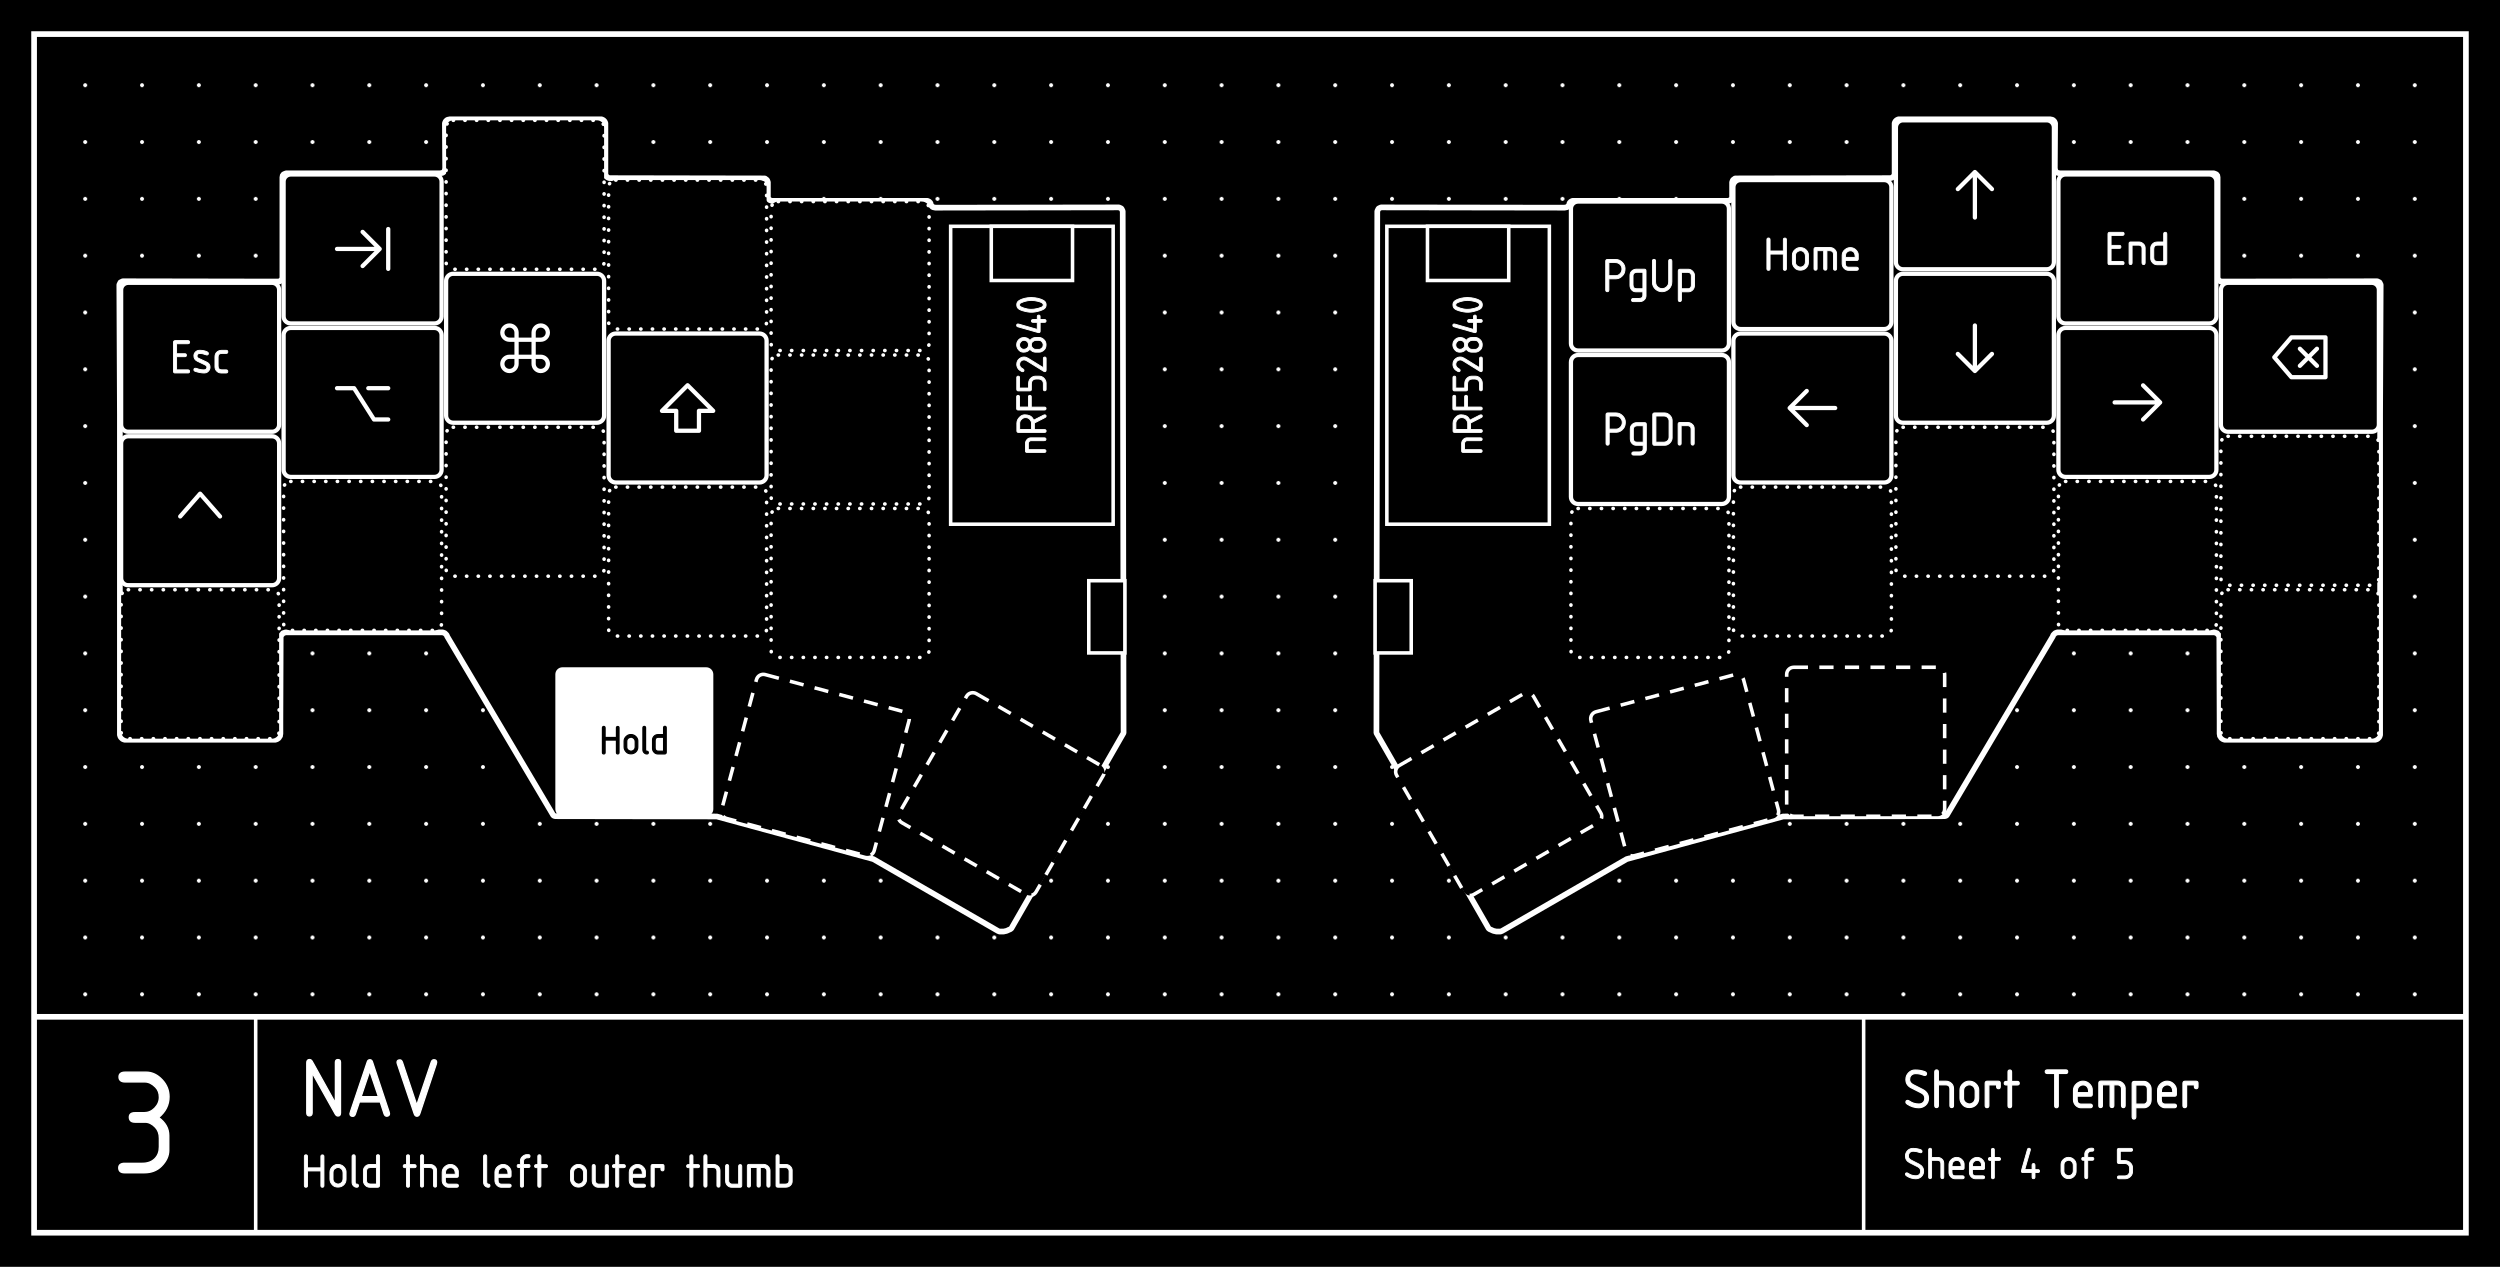
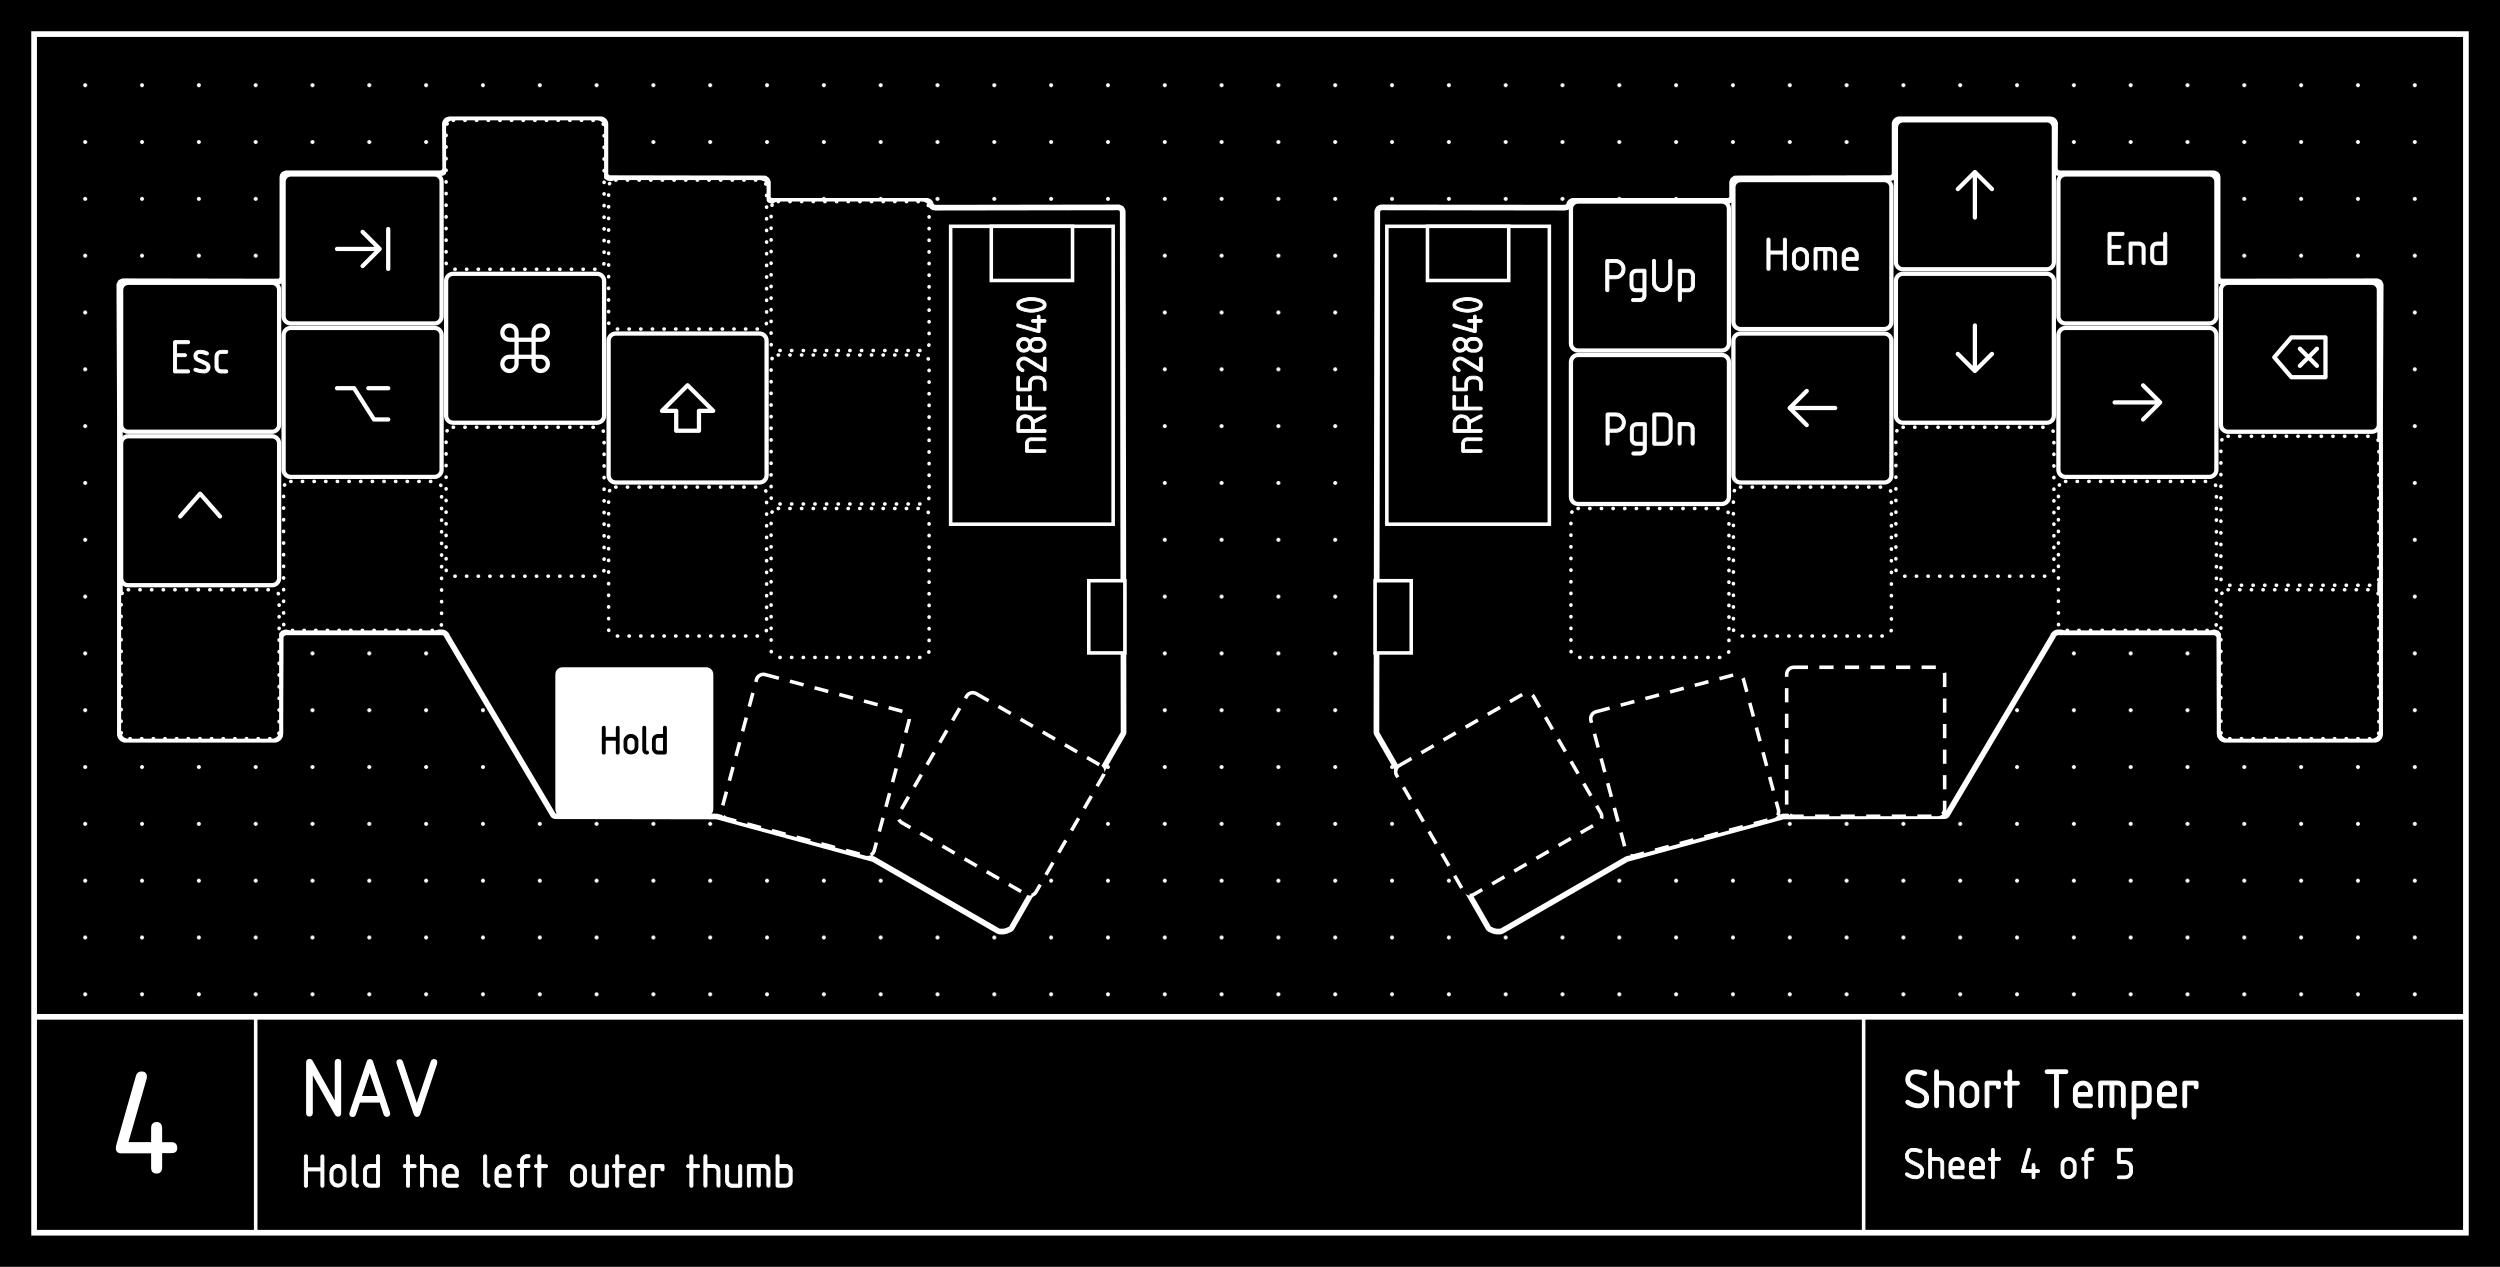
<svg xmlns="http://www.w3.org/2000/svg" viewBox="0 0 880 445.92" width="880" role="img">
  <defs>
    <pattern id="grid" width="20" height="20" patternUnits="userSpaceOnUse">
      <circle cx="10" cy="10" r="0.7" fill="#ffffff" />
    </pattern>
    <pattern id="hatch" width="7" height="7" patternUnits="userSpaceOnUse" patternTransform="rotate(45)">
      <rect width="2" height="7" fill="#ffffff" />
    </pattern>
    <path id="g0" d="M130 988Q130 1063 203 1063Q203 1063 588 1063Q709 1063 807 966Q881 893 881 774Q881 774 881 103Q881 7 811 7Q735 7 735 105Q735 105 735 762Q735 835 696 870Q649 914 593 914Q593 914 271 914V92Q271 8 201 8Q130 8 130 91Q130 91 130 988Z" />
    <path id="g1" d="M297 751Q297 751 624 751Q728 751 832 850Q913 927 913 1067Q913 1173 825 1264Q732 1361 623 1361H297ZM228 1504H623Q806 1504 956 1340Q1055 1232 1055 1093Q1055 959 1005 841Q950 712 778 640L1039 127Q1054 96 1054 76Q1054 0 980 0Q941 0 913 57L633 604H294V79Q294 0 221 0Q150 0 150 80V1427Q150 1504 228 1504Z" />
    <path id="g2" d="M298 763V86Q298 4 223 4Q150 4 150 87Q150 87 150 1445Q150 1515 228 1515Q228 1515 824 1515Q903 1515 903.0 1443.0Q903 1371 825 1371H299V909H825Q903 909 903.0 836.0Q903 763 824 763Z" />
    <path id="g3" d="M130 1434Q130 1510 217 1510Q217 1510 805 1510Q888 1510 888.0 1438.0Q888 1366 809 1366H277V903H499Q692 903 809 759Q887 663 887 529V368Q887 208 778 107Q663 0 524 0H212Q135 0 135 70Q135 141 219 141H497Q623 141 690 227Q740 291 740 378V529Q740 619 681 685Q615 759 479 759H203Q130 759 130 844Z" />
    <path id="g4" d="M178 1139Q100 1139 100 1209Q100 1231 118 1267Q181 1391 263 1444Q365 1510 478 1510Q668 1510 776 1365Q855 1259 855 1137Q855 1030 789 923L304 140H778Q853 140 853 65Q853 0 771 0H190Q101 0 101 64Q101 92 114 113L652 980Q707 1069 707 1137Q707 1223 652 1287Q585 1365 473 1365Q334 1365 248 1201Q215 1139 178 1139Z" />
    <path id="g5" d="M525 760Q436 760 368 696Q294 626 294 536V354Q294 280 381 198Q433 149 526 149Q607 149 687 214Q758 272 758 378V527Q758 612 686 694Q628 760 525 760ZM368 1307Q295 1231 295 1146Q295 1066 346 992Q404 908 523 908Q638 908 700 978Q761 1050 761 1139Q761 1231 682 1303Q612 1366 521 1366Q425 1366 368 1307ZM301 835Q150 952 150 1160Q150 1326 285 1428Q400 1515 530 1515Q638 1515 716 1467Q904 1351 904 1139Q904 941 753 832Q906 710 906 533V362Q906 217 777 96Q679 4 533 4Q367 4 281 89Q150 218 150 356V541Q150 704 301 835Z" />
    <path id="g6" d="M402 1459Q418 1515 476 1515Q545 1515 545 1446Q545 1429 538 1406L265 454H630V672Q630 756 703 756Q774 756 774 666V453Q774 453 928 453Q1001 453 1001 374Q1001 310 925 310H774V84Q774 3 700 3Q630 3 630 81V307H171Q100 307 100 374Q100 396 114 446Q114 446 402 1459Z" />
    <path id="g7" d="M477 1366Q409 1366 379 1306Q301 1152 265 953Q248 860 248 764Q248 694 257 625Q286 399 356 241Q398 146 476 146Q551 146 596 232Q662 359 695 581Q709 676 709.0 765.0Q709 854 695 937Q659 1148 577 1308Q547 1366 477 1366ZM482 1510Q619 1510 691 1404Q802 1241 845 945Q858 856 858 765Q858 669 844 574Q801 280 695 114Q622 0 479 0Q338 0 263 118Q171 262 116 569Q100 658 100 751Q100 848 117 946Q170 1251 255 1387Q331 1510 482 1510Z" />
    <path id="g8" d="M294 149H827Q901 149 901 77Q901 5 830 5H216Q150 5 150 80V1437Q150 1515 239 1515H822Q903 1515 903 1442Q903 1370 822 1370H294V904H680Q753 904 753 832Q753 764 682 764H294Z" />
    <path id="g9" d="M728 986Q776 960 776 921Q776 843 707 843Q689 843 650 858Q498 917 387 917Q246 917 246 794Q246 723 321 688L690 515Q854 440 854 273Q854 140 735 49Q676 4 585 4Q400 4 165 80Q100 101 100 150Q100 224 166 224Q205 224 246 208Q396 150 564 150Q623 150 654 170Q707 204 707 274Q707 342 614 386L260 555Q100 631 100 806Q100 907 171 982Q248 1063 367 1063Q584 1063 728 986Z" />
    <path id="g10" d="M653 1062Q729 1062 729 992Q729 917 653 917Q653 917 454 917Q276 917 276 749Q276 749 276 332Q276 151 444 151H648Q729 151 729 74Q729 4 652 4Q652 4 419 4Q299 4 212 92Q130 175 130 296Q130 296 130 753Q130 890 210 970Q302 1062 440 1062Q440 1062 653 1062Z" />
    <path id="g11" d="M298 1366Q298 1366 298 755H630Q731 755 820 844Q908 932 908.0 1062.0Q908 1192 819.5 1279.0Q731 1366 588 1366ZM298 88Q298 5 224.0 5.0Q150 5 150 90V1431Q150 1510 232 1510H619Q806 1510 940 1360Q1052 1235 1052 1086Q1052 904 974 800Q829 607 630 607H298Z" />
    <path id="g12" d="M445 911Q375 911 324 867Q272 822 272 743V326Q272 236 316 189Q357 145 438 145H734V911ZM433 1057Q433 1057 804 1057Q879 1057 879 975Q879 975 879 -181Q879 -295 794 -376Q710 -456 594 -456Q594 -456 281 -456Q203 -456 203 -385Q203 -311 285 -311Q285 -311 537 -311Q731 -311 731 -169V0Q731 0 407 0Q285 0 207 91Q130 181 130 306Q130 306 130 764Q130 887 214 969Q304 1057 433 1057Z" />
    <path id="g13" d="M150 1437Q150 1515 220 1515Q296 1515 296 1437V468Q296 307 404 222Q499 148 600 148Q725 148 826 248Q908 329 908 473V1437Q908 1515 983 1515Q1056 1515 1056 1427V479Q1056 266 925 141Q783 5 598 5Q433 5 304 113Q150 242 150 445Z" />
    <path id="g14" d="M618 144Q684 144 730 205Q760 245 760 306V744Q760 816 718 861Q674 908 607 908H297V144ZM150 969Q150 1054 235 1054Q235 1054 622 1054Q737 1054 829 955Q909 869 909 749Q909 749 909 327Q909 185 838 103Q749 0 625 0H297V-365Q297 -456 219 -456Q150 -456 150 -361Q150 -361 150 969Z" />
    <path id="g15" d="M918 760H297V77Q297 0 223.5 0.0Q150 0 150 76V1425Q150 1510 223.5 1510.0Q297 1510 297 1425V904H918V1431Q918 1506 989.0 1506.0Q1060 1506 1060 1432V80Q1060 0 989.0 0.0Q918 0 918 78Z" />
    <path id="g16" d="M353 862Q273 803 273 679V372Q273 259 383 190Q447 150 511.0 150.0Q575 150 640 194Q738 260 738 403V658Q738 785 663 853Q591 919 511.0 919.0Q431 919 353 862ZM493 1063Q661 1063 767 958Q879 847 879 722V374Q879 206 758 100Q653 8 504 8Q345 8 251 104Q130 227 130 379V706Q130 867 269 980Q371 1063 493 1063Z" />
    <path id="g17" d="M130 991Q130 1026 156 1050Q172 1065 213 1065Q213 1065 869 1065Q999 1065 1084 987Q1185 895 1185 776Q1185 776 1185 92Q1185 4 1115 4Q1038 4 1038 95Q1038 95 1038 761Q1038 830 996 870Q947 917 874 917H732V94Q732 7 661 7Q581 7 581 87V917H274V82Q274 6 202.0 6.0Q130 6 130 77Z" />
    <path id="g18" d="M280 604H739Q739 760 689 828Q626 914 515 914Q409 914 330 826Q280 770 280 604ZM130 698Q130 856 261 966Q375 1062 512 1062Q675 1062 789 937Q882 835 882 724V534Q882 462 815 462H278V330Q278 146 434 146H797Q885 146 885 72Q885 0 798 0H430Q309 0 217 97Q130 189 130 316Q130 316 130 698Z" />
    <path id="g19" d="M445 916Q272 916 272 724Q272 724 272 330Q272 151 456 151Q456 151 735 151Q735 151 735 916Q735 916 445 916ZM735 1438Q735 1515 808.0 1515.0Q881 1515 881 1433V94Q881 0 786 0H439Q309 0 228 81Q130 179 130 297V774Q130 871 199 955Q286 1061 444 1061H735Z" />
    <path id="g20" d="M297 144Q297 144 644 144Q778 144 844.5 213.5Q911 283 911 384V1135Q911 1224 846.0 1295.0Q781 1366 674 1366H297Q297 1366 297 144ZM150 1428Q150 1510 233 1510H702Q840 1510 947.5 1402.0Q1055 1294 1055 1157V350Q1055 213 947.0 106.5Q839 0 716 0H217Q150 0 150 89Z" />
    <path id="g21" d="M150 1432Q150 1511 230 1511Q297 1511 297 1429Q297 1429 297 259Q297 148 365 148Q448 148 448 73Q448 0 370 0Q279 0 211 71Q150 135 150 235Q150 235 150 1432Z" />
-     <path id="g22" d="M197 1515Q197 1515 510 1515Q646 1515 754 1398Q854 1290 854 1145Q854 963 698 834Q850 724 850 563Q850 563 850 343Q850 214 739 103Q641 5 483 5Q483 5 185 5Q100 5 100 79Q100 146 190 146Q190 146 454 146Q575 146 645 218Q710 285 710 393V523Q710 625 650 688Q577 765 494 765H342Q259 765 259 840Q259 906 343 906H478Q572 906 639 974Q710 1046 710 1138Q710 1232 653 1290Q575 1369 493 1369H197Q104 1369 104 1444Q104 1515 197 1515Z" />
-     <path id="g23" d="M914 357V1439Q914 1515 983.0 1515.0Q1052 1515 1052 1442V89Q1052 6 986 6Q940 6 910 60L294 1159V89Q294 9 218 9Q150 9 150 91V1426Q150 1515 222 1515Q269 1515 295 1469Z" />
-     <path id="g24" d="M564 1455Q582 1510 634 1510Q684 1510 702 1455L1149 111Q1158 84 1158 67Q1158 8 1086 0Q1033 0 1011 66Q1011 66 909 382H355L246 58Q225 -3 178 -3Q100 -3 100 70Q100 80 122 145ZM630 1206 400 523H861Z" />
-     <path id="g25" d="M628 300 1013 1444Q1035 1510 1085 1510Q1159 1510 1159 1440Q1159 1421 1150 1394L709 68Q687 0 630 0Q582 0 559 66L106 1408Q100 1426 100 1441Q100 1506 179 1506Q225 1506 248 1436Z" />
-     <path id="g26" d="M210 1435Q210 1511 285 1511Q354 1511 354 1431Q354 1431 354 1054Q354 1054 583 1054Q661 1054 661 976Q661 912 581 912H354V77Q354 0 282.0 0.0Q210 0 210 84V912H134Q60 912 60 982Q60 1054 133 1054H210Z" />
-     <path id="g27" d="M150 1426Q150 1515 225 1515Q296 1515 296 1430V1060H606Q725 1060 823 967Q901 893 901 761V84Q901 6 835 6Q758 6 758 86V744Q758 916 582 916H296V87Q296 6 220 6Q150 6 150 92Z" />
-     <path id="g28" d="M672 1518Q748 1518 748 1445Q748 1370 666 1370H622Q554 1370 503 1329Q446 1283 446 1207V1062H665Q749 1062 749 988Q749 918 664 918H445V80Q445 4 368 4Q300 4 300 87V918H219Q150 918 150 991Q150 1062 223 1062H300V1214Q300 1339 383 1419Q486 1518 599 1518Z" />
-     <path id="g29" d="M130 971Q130 1058 202 1058Q273 1058 273 969Q273 969 273 305Q273 236 317 193Q364 147 424 147H737V975Q737 1054 812 1054Q882 1054 882 973V82Q882 0 807 0H414Q294 0 206 94Q130 175 130 302Q130 302 130 971Z" />
-     <path id="g30" d="M130 979Q130 1061 215 1061Q215 1061 650 1061Q734 1061 734 992Q734 992 734 845Q734 762 668 762Q588 762 588 840Q588 840 588 914H278V82Q278 3 201 3Q130 3 130 85Q130 85 130 979Z" />
-     <path id="g31" d="M585 148Q757 148 757 318Q757 318 757 747Q757 824 711.5 869.5Q666 915 593 915H291V148ZM240 4Q150 4 150 72V1441Q150 1515 219 1515Q293 1515 293 1441V1058H623Q750 1058 843 944Q900 874 900 780V278Q900 161 813.5 82.5Q727 4 599 4Z" />
-     <path id="g32" d="M100 1131Q100 1287 208.0 1398.5Q316 1510 469 1510Q681 1510 854 1445Q926 1418 926 1362Q926 1293 857 1293Q828 1293 766 1317Q637 1367 491 1367Q359 1367 290 1273Q248 1216 248 1123Q248 996 403 917L768 732Q1005 610 1005 378Q1005 204 881 97Q769 0 612 0Q374 0 156 143Q100 180 100 225Q100 294 174 294Q201 294 246 262Q404 149 625 149Q690 149 742 176Q857 236 857 383Q857 522 706 598L313 797Q100 905 100 1131Z" />
-     <path id="g33" d="M100 1446Q100 1515 188 1515H929Q1001 1515 1001 1443Q1001 1370 931 1370H624V79Q624 0 551 0Q478 0 478 77V1370H186Q100 1370 100 1446Z" />
+     <path id="g22" d="M914 357V1439Q914 1515 983.0 1515.0Q1052 1515 1052 1442V89Q1052 6 986 6Q940 6 910 60L294 1159V89Q294 9 218 9Q150 9 150 91V1426Q150 1515 222 1515Q269 1515 295 1469Z" />
+     <path id="g23" d="M564 1455Q582 1510 634 1510Q684 1510 702 1455L1149 111Q1158 84 1158 67Q1158 8 1086 0Q1033 0 1011 66Q1011 66 909 382H355L246 58Q225 -3 178 -3Q100 -3 100 70Q100 80 122 145ZM630 1206 400 523H861Z" />
+     <path id="g24" d="M628 300 1013 1444Q1035 1510 1085 1510Q1159 1510 1159 1440Q1159 1421 1150 1394L709 68Q687 0 630 0Q582 0 559 66L106 1408Q100 1426 100 1441Q100 1506 179 1506Q225 1506 248 1436Z" />
+     <path id="g25" d="M210 1435Q210 1511 285 1511Q354 1511 354 1431Q354 1431 354 1054Q354 1054 583 1054Q661 1054 661 976Q661 912 581 912H354V77Q354 0 282.0 0.0Q210 0 210 84V912H134Q60 912 60 982Q60 1054 133 1054H210Z" />
+     <path id="g26" d="M150 1426Q150 1515 225 1515Q296 1515 296 1430V1060H606Q725 1060 823 967Q901 893 901 761V84Q901 6 835 6Q758 6 758 86V744Q758 916 582 916H296V87Q296 6 220 6Q150 6 150 92Z" />
+     <path id="g27" d="M672 1518Q748 1518 748 1445Q748 1370 666 1370H622Q554 1370 503 1329Q446 1283 446 1207V1062H665Q749 1062 749 988Q749 918 664 918H445V80Q445 4 368 4Q300 4 300 87V918H219Q150 918 150 991Q150 1062 223 1062H300V1214Q300 1339 383 1419Q486 1518 599 1518Z" />
+     <path id="g28" d="M130 971Q130 1058 202 1058Q273 1058 273 969Q273 969 273 305Q273 236 317 193Q364 147 424 147H737V975Q737 1054 812 1054Q882 1054 882 973V82Q882 0 807 0H414Q294 0 206 94Q130 175 130 302Q130 302 130 971Z" />
+     <path id="g29" d="M130 979Q130 1061 215 1061Q215 1061 650 1061Q734 1061 734 992Q734 992 734 845Q734 762 668 762Q588 762 588 840Q588 840 588 914H278V82Q278 3 201 3Q130 3 130 85Q130 85 130 979Z" />
+     <path id="g30" d="M585 148Q757 148 757 318Q757 318 757 747Q757 824 711.5 869.5Q666 915 593 915H291V148ZM240 4Q150 4 150 72V1441Q150 1515 219 1515Q293 1515 293 1441V1058H623Q750 1058 843 944Q900 874 900 780V278Q900 161 813.5 82.5Q727 4 599 4Z" />
+     <path id="g31" d="M100 1131Q100 1287 208.0 1398.5Q316 1510 469 1510Q681 1510 854 1445Q926 1418 926 1362Q926 1293 857 1293Q828 1293 766 1317Q637 1367 491 1367Q359 1367 290 1273Q248 1216 248 1123Q248 996 403 917L768 732Q1005 610 1005 378Q1005 204 881 97Q769 0 612 0Q374 0 156 143Q100 180 100 225Q100 294 174 294Q201 294 246 262Q404 149 625 149Q690 149 742 176Q857 236 857 383Q857 522 706 598L313 797Q100 905 100 1131Z" />
+     <path id="g32" d="M100 1446Q100 1515 188 1515H929Q1001 1515 1001 1443Q1001 1370 931 1370H624V79Q624 0 551 0Q478 0 478 77V1370H186Q100 1370 100 1446Z" />
  </defs>
  <rect width="880" height="445.92" fill="#000000" />
  <rect x="12" y="12" width="856" height="345.92" fill="url(#grid)" />
  <path d="M393.6 73.0L329.2 73.1L328.9 73.0L328.8 73.0L328.6 73.0L328.4 72.9L328.2 72.8L328.1 72.6L327.9 72.5L327.8 72.3L327.7 72.1L327.6 71.9L327.6 71.7L327.5 71.5L327.4 71.3L327.2 71.2L327.1 71.0L326.9 70.9L326.7 70.8L326.5 70.7L326.3 70.7L326.1 70.7L271.8 70.7L271.6 70.7L271.4 70.6L271.1 70.5L270.9 70.4L270.7 70.2L270.6 70.1L270.4 69.8L270.3 69.6L270.3 69.4L270.3 69.1L270.3 64.3L270.3 64.1L270.2 63.9L270.1 63.6L270.0 63.4L269.8 63.2L269.6 63.1L269.4 62.9L269.2 62.8L268.9 62.8L268.7 62.8L214.7 62.7L214.5 62.7L214.2 62.6L214.0 62.5L213.8 62.4L213.6 62.2L213.4 62.1L213.3 61.8L213.2 61.6L213.1 61.4L213.1 61.1L213.1 43.6L213.1 43.3L213.0 43.1L212.9 42.9L212.8 42.7L212.6 42.5L212.4 42.3L212.2 42.2L212.0 42.1L211.8 42.0L211.5 42.0L158.2 42.0L158.0 42.1L157.7 42.1L157.5 42.2L157.3 42.3L157.1 42.5L156.9 42.7L156.8 42.9L156.7 43.1L156.6 43.4L156.6 43.6L156.7 59.4L156.6 59.6L156.6 59.9L156.5 60.1L156.4 60.3L156.2 60.5L156.0 60.7L155.8 60.8L155.6 60.9L155.3 60.9L155.1 61.0L101.0 61.0L100.7 61.0L100.5 61.1L100.2 61.2L100.0 61.3L99.8 61.4L99.7 61.6L99.5 61.8L99.5 62.1L99.4 62.3L99.4 62.6L99.4 97.5L99.4 97.8L99.3 98.1L99.2 98.3L99.1 98.5L98.9 98.7L98.7 98.8L98.5 99.0L98.3 99.1L98.0 99.1L97.8 99.1L43.5 99.0L43.2 99.0L43.0 99.1L42.8 99.2L42.6 99.3L42.4 99.4L42.3 99.6L42.2 99.8L42.1 100.0L42.0 100.2L42.0 100.5L42.2 145.8L42.2 200.1L42.2 254.0L42.2 258.3L42.2 258.7L42.3 259.0L42.4 259.3L42.6 259.6L42.8 259.8L43.0 260.0L43.3 260.2L43.6 260.3L43.9 260.4L44.3 260.4L96.6 260.4L96.9 260.4L97.2 260.3L97.5 260.2L97.8 260.0L98.1 259.8L98.2 259.6L98.4 259.3L98.6 259.0L98.6 258.7L98.7 258.3L98.7 254.0L98.8 224.5L98.8 224.2L98.9 223.9L99.0 223.6L99.2 223.4L99.4 223.2L99.6 222.9L99.9 222.8L100.2 222.7L100.5 222.6L100.8 222.6L155.3 222.6L155.6 222.6L155.9 222.6L156.1 222.7L156.4 222.8L156.6 222.9L156.8 223.1L157.0 223.3L157.2 223.5L157.3 223.7L157.4 224.0L194.7 286.9L194.8 287.0L194.9 287.1L195.0 287.1L195.1 287.2L195.2 287.2L195.4 287.3L195.5 287.3L195.6 287.3L195.7 287.3L195.8 287.3L252.3 287.4L307.4 302.4L351.3 327.7L351.8 327.9L352.3 327.9L352.7 327.9L353.3 327.9L353.7 327.8L354.2 327.7L354.7 327.5L355.1 327.3L355.6 327.1L356.0 326.8L395.5 258.0L395.2 74.6L395.2 74.4L395.1 74.1L395.0 73.9L394.9 73.7L394.8 73.5L394.6 73.3L394.3 73.2L394.1 73.1L393.9 73.0L393.6 73.0ZM486.4 73.0L550.8 73.1L551.1 73.0L551.2 73.0L551.4 73.0L551.6 72.9L551.8 72.8L551.9 72.6L552.1 72.5L552.2 72.3L552.3 72.1L552.4 71.9L552.4 71.7L552.5 71.5L552.6 71.3L552.8 71.2L552.9 71.0L553.1 70.9L553.3 70.8L553.5 70.7L553.7 70.7L553.9 70.7L608.2 70.7L608.4 70.7L608.6 70.6L608.9 70.5L609.1 70.4L609.3 70.2L609.4 70.1L609.6 69.8L609.7 69.6L609.7 69.4L609.7 69.1L609.7 64.3L609.7 64.1L609.8 63.9L609.9 63.6L610.0 63.4L610.2 63.2L610.4 63.1L610.6 62.9L610.8 62.8L611.1 62.8L611.3 62.8L665.3 62.7L665.5 62.7L665.8 62.6L666.0 62.5L666.2 62.4L666.4 62.2L666.6 62.1L666.7 61.8L666.8 61.6L666.9 61.4L666.9 61.1L666.9 43.6L666.9 43.3L667.0 43.1L667.1 42.9L667.2 42.7L667.4 42.5L667.6 42.3L667.8 42.2L668.0 42.1L668.2 42.0L668.5 42.0L721.8 42.0L722.0 42.1L722.3 42.1L722.5 42.2L722.7 42.3L722.9 42.5L723.1 42.7L723.2 42.9L723.3 43.1L723.4 43.4L723.4 43.6L723.3 59.4L723.4 59.6L723.4 59.9L723.5 60.1L723.6 60.3L723.8 60.5L724.0 60.7L724.2 60.8L724.4 60.9L724.7 60.9L724.9 61.0L779.0 61.0L779.3 61.0L779.5 61.1L779.8 61.2L780.0 61.3L780.2 61.4L780.3 61.6L780.5 61.8L780.5 62.1L780.6 62.3L780.6 62.6L780.6 97.5L780.6 97.8L780.7 98.1L780.8 98.3L780.9 98.5L781.1 98.7L781.3 98.8L781.5 99.0L781.7 99.1L782.0 99.1L782.2 99.1L836.5 99.0L836.8 99.0L837.0 99.1L837.2 99.2L837.4 99.3L837.6 99.4L837.7 99.6L837.8 99.8L837.9 100.0L838.0 100.2L838.0 100.5L837.8 145.8L837.8 200.1L837.8 254.0L837.8 258.3L837.8 258.7L837.7 259.0L837.6 259.3L837.4 259.6L837.2 259.8L837.0 260.0L836.7 260.2L836.4 260.3L836.1 260.4L835.7 260.4L783.4 260.4L783.1 260.4L782.8 260.3L782.5 260.2L782.2 260.0L781.9 259.8L781.8 259.6L781.6 259.3L781.4 259.0L781.4 258.7L781.3 258.3L781.3 254.0L781.2 224.5L781.2 224.2L781.1 223.9L781.0 223.6L780.8 223.4L780.6 223.2L780.4 222.9L780.1 222.8L779.8 222.7L779.5 222.6L779.2 222.6L724.7 222.6L724.4 222.6L724.1 222.6L723.9 222.7L723.6 222.8L723.4 222.9L723.2 223.1L723.0 223.3L722.8 223.5L722.7 223.7L722.6 224.0L685.3 286.9L685.2 287.0L685.1 287.1L685.0 287.1L684.9 287.2L684.8 287.2L684.6 287.3L684.5 287.3L684.4 287.3L684.3 287.3L684.2 287.3L627.7 287.4L572.6 302.4L528.7 327.7L528.2 327.9L527.7 327.9L527.3 327.9L526.7 327.9L526.3 327.8L525.8 327.7L525.3 327.5L524.9 327.3L524.4 327.1L524.0 326.8L484.5 258.0L484.8 74.6L484.8 74.4L484.9 74.1L485.0 73.9L485.1 73.7L485.2 73.5L485.4 73.3L485.7 73.2L485.9 73.1L486.1 73.0L486.4 73.0Z" fill="#000000" stroke="#ffffff" stroke-width="2" stroke-linejoin="round" />
  <rect x="383.25" y="204.41" width="12.71" height="25.42" fill="#000000" stroke="#ffffff" stroke-width="1.25" />
  <rect x="484.04" y="204.41" width="12.71" height="25.42" fill="#000000" stroke="#ffffff" stroke-width="1.25" />
  <rect x="334.63" y="79.66" width="57.20" height="104.86" fill="#000000" stroke="#ffffff" stroke-width="1.25" />
  <g transform="rotate(-90 363.23 132.09)">
    <g fill="#ffffff" stroke="#ffffff" stroke-width="46.8" stroke-linejoin="round">
      <use href="#g0" transform="translate(335.18 137.09) scale(0.00684 -0.00684)" />
      <use href="#g1" transform="translate(342.09 137.09) scale(0.00684 -0.00684)" />
      <use href="#g2" transform="translate(349.98 137.09) scale(0.00684 -0.00684)" />
      <use href="#g3" transform="translate(356.84 137.09) scale(0.00684 -0.00684)" />
      <use href="#g4" transform="translate(363.80 137.09) scale(0.00684 -0.00684)" />
      <use href="#g5" transform="translate(370.33 137.09) scale(0.00684 -0.00684)" />
      <use href="#g6" transform="translate(377.55 137.09) scale(0.00684 -0.00684)" />
      <use href="#g7" transform="translate(384.73 137.09) scale(0.00684 -0.00684)" />
    </g>
  </g>
  <rect x="348.93" y="79.66" width="28.60" height="19.07" fill="#000000" stroke="#ffffff" stroke-width="1.25" />
  <rect x="488.17" y="79.66" width="57.20" height="104.86" fill="#000000" stroke="#ffffff" stroke-width="1.25" />
  <g transform="rotate(-90 516.77 132.09)">
    <g fill="#ffffff" stroke="#ffffff" stroke-width="46.8" stroke-linejoin="round">
      <use href="#g0" transform="translate(488.72 137.09) scale(0.00684 -0.00684)" />
      <use href="#g1" transform="translate(495.63 137.09) scale(0.00684 -0.00684)" />
      <use href="#g2" transform="translate(503.53 137.09) scale(0.00684 -0.00684)" />
      <use href="#g3" transform="translate(510.38 137.09) scale(0.00684 -0.00684)" />
      <use href="#g4" transform="translate(517.34 137.09) scale(0.00684 -0.00684)" />
      <use href="#g5" transform="translate(523.87 137.09) scale(0.00684 -0.00684)" />
      <use href="#g6" transform="translate(531.09 137.09) scale(0.00684 -0.00684)" />
      <use href="#g7" transform="translate(538.27 137.09) scale(0.00684 -0.00684)" />
    </g>
  </g>
  <rect x="502.47" y="79.66" width="28.60" height="19.07" fill="#000000" stroke="#ffffff" stroke-width="1.25" />
  <rect x="42.64" y="99.55" width="55.61" height="52.43" rx="2.5" fill="#000000" stroke="#ffffff" stroke-width="1.5" />
  <g fill="#ffffff" stroke="#ffffff" stroke-width="42.4" stroke-linejoin="round">
    <use href="#g8" transform="translate(59.94 131.32) scale(0.00754 -0.00754)" />
    <use href="#g9" transform="translate(67.50 131.32) scale(0.00754 -0.00754)" />
    <use href="#g10" transform="translate(74.69 131.32) scale(0.00754 -0.00754)" />
  </g>
  <rect x="99.83" y="61.42" width="55.61" height="52.43" rx="2.5" fill="#000000" stroke="#ffffff" stroke-width="1.5" />
  <path d="M3 12h15M12 6l6 6-6 6M21 5v14" transform="translate(115.63 75.62) scale(1.001)" fill="none" stroke="#ffffff" stroke-width="1.50" stroke-linecap="round" stroke-linejoin="round" />
  <rect x="157.03" y="42.35" width="55.61" height="52.43" rx="2.5" fill="#000000" stroke="#ffffff" stroke-width="1.25" stroke-dasharray="0.1 4" stroke-linecap="round" />
  <rect x="214.23" y="63.39" width="55.61" height="52.43" rx="2.5" fill="#000000" stroke="#ffffff" stroke-width="1.25" stroke-dasharray="0.1 4" stroke-linecap="round" />
  <rect x="271.43" y="70.95" width="55.61" height="52.43" rx="2.5" fill="#000000" stroke="#ffffff" stroke-width="1.25" stroke-dasharray="0.1 4" stroke-linecap="round" />
  <rect x="552.97" y="70.95" width="55.61" height="52.43" rx="2.5" fill="#000000" stroke="#ffffff" stroke-width="1.5" />
  <g fill="#ffffff" stroke="#ffffff" stroke-width="42.4" stroke-linejoin="round">
    <use href="#g11" transform="translate(564.08 102.72) scale(0.00754 -0.00754)" />
    <use href="#g12" transform="translate(572.77 102.72) scale(0.00754 -0.00754)" />
    <use href="#g13" transform="translate(580.53 102.72) scale(0.00754 -0.00754)" />
    <use href="#g14" transform="translate(589.62 102.72) scale(0.00754 -0.00754)" />
  </g>
  <rect x="610.16" y="63.39" width="55.61" height="52.43" rx="2.5" fill="#000000" stroke="#ffffff" stroke-width="1.5" />
  <g fill="#ffffff" stroke="#ffffff" stroke-width="42.4" stroke-linejoin="round">
    <use href="#g15" transform="translate(620.82 95.16) scale(0.00754 -0.00754)" />
    <use href="#g16" transform="translate(629.94 95.16) scale(0.00754 -0.00754)" />
    <use href="#g17" transform="translate(637.55 95.16) scale(0.00754 -0.00754)" />
    <use href="#g18" transform="translate(647.46 95.16) scale(0.00754 -0.00754)" />
  </g>
  <rect x="667.36" y="42.35" width="55.61" height="52.43" rx="2.5" fill="#000000" stroke="#ffffff" stroke-width="1.5" />
  <path d="M12 20V4M6 10l6-6 6 6" transform="translate(683.15 56.55) scale(1.001)" fill="none" stroke="#ffffff" stroke-width="1.50" stroke-linecap="round" stroke-linejoin="round" />
  <rect x="724.56" y="61.42" width="55.61" height="52.43" rx="2.5" fill="#000000" stroke="#ffffff" stroke-width="1.5" />
  <g fill="#ffffff" stroke="#ffffff" stroke-width="42.4" stroke-linejoin="round">
    <use href="#g8" transform="translate(740.88 93.19) scale(0.00754 -0.00754)" />
    <use href="#g0" transform="translate(748.45 93.19) scale(0.00754 -0.00754)" />
    <use href="#g19" transform="translate(756.07 93.19) scale(0.00754 -0.00754)" />
  </g>
  <rect x="781.76" y="99.55" width="55.61" height="52.43" rx="2.5" fill="#000000" stroke="#ffffff" stroke-width="1.5" />
  <path d="M9 5h12v14H9l-6-7zM12 9l6 6M18 9l-6 6" transform="translate(797.55 113.75) scale(1.001)" fill="none" stroke="#ffffff" stroke-width="1.50" stroke-linecap="round" stroke-linejoin="round" />
  <rect x="42.64" y="153.57" width="55.61" height="52.43" rx="2.5" fill="#000000" stroke="#ffffff" stroke-width="1.5" />
  <path d="M5 14l7-8 7 8" transform="translate(58.43 167.77) scale(1.001)" fill="none" stroke="#ffffff" stroke-width="1.50" stroke-linecap="round" stroke-linejoin="round" />
  <rect x="99.83" y="115.44" width="55.61" height="52.43" rx="2.5" fill="#000000" stroke="#ffffff" stroke-width="1.5" />
  <path d="M3 7h6l7 11h5M14 7h7" transform="translate(115.63 129.64) scale(1.001)" fill="none" stroke="#ffffff" stroke-width="1.50" stroke-linecap="round" stroke-linejoin="round" />
  <rect x="157.03" y="96.37" width="55.61" height="52.43" rx="2.5" fill="#000000" stroke="#ffffff" stroke-width="1.5" />
  <path d="M9 9h6v6H9zM9 9V6.5A2.5 2.5 0 1 0 6.5 9H9M15 9h2.5A2.5 2.5 0 1 0 15 6.5V9M15 15v2.5a2.5 2.5 0 1 0 2.5-2.5H15M9 15H6.5A2.5 2.5 0 1 0 9 17.5V15" transform="translate(172.82 110.57) scale(1.001)" fill="none" stroke="#ffffff" stroke-width="1.50" stroke-linecap="round" stroke-linejoin="round" />
  <rect x="214.23" y="117.41" width="55.61" height="52.43" rx="2.5" fill="#000000" stroke="#ffffff" stroke-width="1.5" />
  <path d="M12 4l9 9h-5v7H8v-7H3z" transform="translate(230.02 131.61) scale(1.001)" fill="none" stroke="#ffffff" stroke-width="1.50" stroke-linecap="round" stroke-linejoin="round" />
  <rect x="271.43" y="124.97" width="55.61" height="52.43" rx="2.5" fill="#000000" stroke="#ffffff" stroke-width="1.25" stroke-dasharray="0.1 4" stroke-linecap="round" />
  <rect x="552.97" y="124.97" width="55.61" height="52.43" rx="2.5" fill="#000000" stroke="#ffffff" stroke-width="1.5" />
  <g fill="#ffffff" stroke="#ffffff" stroke-width="42.4" stroke-linejoin="round">
    <use href="#g11" transform="translate(564.19 156.74) scale(0.00754 -0.00754)" />
    <use href="#g12" transform="translate(572.88 156.74) scale(0.00754 -0.00754)" />
    <use href="#g20" transform="translate(580.64 156.74) scale(0.00754 -0.00754)" />
    <use href="#g0" transform="translate(589.72 156.74) scale(0.00754 -0.00754)" />
  </g>
  <rect x="610.16" y="117.41" width="55.61" height="52.43" rx="2.5" fill="#000000" stroke="#ffffff" stroke-width="1.5" />
  <path d="M20 12H4M10 6l-6 6 6 6" transform="translate(625.96 131.61) scale(1.001)" fill="none" stroke="#ffffff" stroke-width="1.50" stroke-linecap="round" stroke-linejoin="round" />
  <rect x="667.36" y="96.37" width="55.61" height="52.43" rx="2.5" fill="#000000" stroke="#ffffff" stroke-width="1.5" />
  <path d="M12 4v16M6 14l6 6 6-6" transform="translate(683.15 110.57) scale(1.001)" fill="none" stroke="#ffffff" stroke-width="1.50" stroke-linecap="round" stroke-linejoin="round" />
  <rect x="724.56" y="115.44" width="55.61" height="52.43" rx="2.5" fill="#000000" stroke="#ffffff" stroke-width="1.5" />
  <path d="M4 12h16M14 6l6 6-6 6" transform="translate(740.35 129.64) scale(1.001)" fill="none" stroke="#ffffff" stroke-width="1.50" stroke-linecap="round" stroke-linejoin="round" />
  <rect x="781.76" y="153.57" width="55.61" height="52.43" rx="2.5" fill="#000000" stroke="#ffffff" stroke-width="1.25" stroke-dasharray="0.1 4" stroke-linecap="round" />
  <rect x="42.64" y="207.59" width="55.61" height="52.43" rx="2.5" fill="#000000" stroke="#ffffff" stroke-width="1.25" stroke-dasharray="0.1 4" stroke-linecap="round" />
  <rect x="99.83" y="169.46" width="55.61" height="52.43" rx="2.5" fill="#000000" stroke="#ffffff" stroke-width="1.25" stroke-dasharray="0.1 4" stroke-linecap="round" />
  <rect x="157.03" y="150.39" width="55.61" height="52.43" rx="2.5" fill="#000000" stroke="#ffffff" stroke-width="1.25" stroke-dasharray="0.1 4" stroke-linecap="round" />
  <rect x="214.23" y="171.46" width="55.61" height="52.43" rx="2.5" fill="#000000" stroke="#ffffff" stroke-width="1.25" stroke-dasharray="0.1 4" stroke-linecap="round" />
  <rect x="271.43" y="178.99" width="55.61" height="52.43" rx="2.5" fill="#000000" stroke="#ffffff" stroke-width="1.25" stroke-dasharray="0.1 4" stroke-linecap="round" />
  <rect x="552.97" y="178.99" width="55.61" height="52.43" rx="2.5" fill="#000000" stroke="#ffffff" stroke-width="1.25" stroke-dasharray="0.1 4" stroke-linecap="round" />
  <rect x="610.16" y="171.46" width="55.61" height="52.43" rx="2.5" fill="#000000" stroke="#ffffff" stroke-width="1.25" stroke-dasharray="0.1 4" stroke-linecap="round" />
  <rect x="667.36" y="150.39" width="55.61" height="52.43" rx="2.5" fill="#000000" stroke="#ffffff" stroke-width="1.25" stroke-dasharray="0.1 4" stroke-linecap="round" />
  <rect x="724.56" y="169.46" width="55.61" height="52.43" rx="2.5" fill="#000000" stroke="#ffffff" stroke-width="1.25" stroke-dasharray="0.1 4" stroke-linecap="round" />
  <rect x="781.76" y="207.59" width="55.61" height="52.43" rx="2.5" fill="#000000" stroke="#ffffff" stroke-width="1.25" stroke-dasharray="0.1 4" stroke-linecap="round" />
  <rect x="195.48" y="234.88" width="55.61" height="52.43" rx="2.5" fill="#ffffff" />
  <g fill="#000000" stroke="#000000" stroke-width="65.4" stroke-linejoin="round">
    <use href="#g15" transform="translate(211.09 265.39) scale(0.00642 -0.00642)" />
    <use href="#g16" transform="translate(218.86 265.39) scale(0.00642 -0.00642)" />
    <use href="#g21" transform="translate(225.34 265.39) scale(0.00642 -0.00642)" />
    <use href="#g19" transform="translate(228.86 265.39) scale(0.00642 -0.00642)" />
  </g>
  <rect x="259.19" y="243.11" width="55.61" height="52.43" rx="2.5" fill="#000000" stroke="#ffffff" stroke-width="1.25" stroke-dasharray="5 4" transform="rotate(15 287.00 269.33)" />
  <rect x="324.65" y="253.31" width="55.61" height="52.43" rx="2.5" fill="#000000" stroke="#ffffff" stroke-width="1.25" stroke-dasharray="5 4" transform="rotate(30 352.46 279.53)" />
  <rect x="499.74" y="253.31" width="55.61" height="52.43" rx="2.5" fill="#000000" stroke="#ffffff" stroke-width="1.25" stroke-dasharray="5 4" transform="rotate(-30 527.54 279.53)" />
  <rect x="565.20" y="243.11" width="55.61" height="52.43" rx="2.5" fill="#000000" stroke="#ffffff" stroke-width="1.25" stroke-dasharray="5 4" transform="rotate(-15 593.00 269.33)" />
  <rect x="628.91" y="234.88" width="55.61" height="52.43" rx="2.5" fill="#000000" stroke="#ffffff" stroke-width="1.25" stroke-dasharray="5 4" />
  <rect x="12" y="12" width="856" height="421.92" fill="none" stroke="#ffffff" stroke-width="2" />
  <path d="M12 357.92H868" stroke="#ffffff" stroke-width="2" />
  <path d="M90 357.92V433.92" stroke="#ffffff" stroke-width="1.25" />
  <path d="M656 357.92V433.92" stroke="#ffffff" stroke-width="1.25" />
  <g fill="#ffffff" stroke="#ffffff" stroke-width="21.3" stroke-linejoin="round">
-     <use href="#g22" transform="translate(39.47 412.92) scale(0.02344 -0.02344)" />
+     <use href="#g6" transform="translate(38.68 412.92) scale(0.02344 -0.02344)" />
  </g>
  <g fill="#ffffff" stroke="#ffffff" stroke-width="34.1" stroke-linejoin="round">
-     <use href="#g23" transform="translate(106.00 392.92) scale(0.01318 -0.01318)" />
-     <use href="#g24" transform="translate(121.85 392.92) scale(0.01318 -0.01318)" />
-     <use href="#g25" transform="translate(138.43 392.92) scale(0.01318 -0.01318)" />
+     <use href="#g22" transform="translate(106.00 392.92) scale(0.01318 -0.01318)" />
+     <use href="#g23" transform="translate(121.85 392.92) scale(0.01318 -0.01318)" />
+     <use href="#g24" transform="translate(138.43 392.92) scale(0.01318 -0.01318)" />
  </g>
  <g fill="#ffffff" stroke="#ffffff" stroke-width="42.3" stroke-linejoin="round">
    <use href="#g15" transform="translate(106.00 417.92) scale(0.00757 -0.00757)" />
    <use href="#g16" transform="translate(115.16 417.92) scale(0.00757 -0.00757)" />
    <use href="#g21" transform="translate(122.79 417.92) scale(0.00757 -0.00757)" />
    <use href="#g19" transform="translate(126.94 417.92) scale(0.00757 -0.00757)" />
-     <use href="#g26" transform="translate(141.48 417.92) scale(0.00757 -0.00757)" />
-     <use href="#g27" transform="translate(146.86 417.92) scale(0.00757 -0.00757)" />
+     <use href="#g25" transform="translate(141.48 417.92) scale(0.00757 -0.00757)" />
+     <use href="#g26" transform="translate(146.86 417.92) scale(0.00757 -0.00757)" />
    <use href="#g18" transform="translate(154.66 417.92) scale(0.00757 -0.00757)" />
    <use href="#g21" transform="translate(169.08 417.92) scale(0.00757 -0.00757)" />
    <use href="#g18" transform="translate(173.23 417.92) scale(0.00757 -0.00757)" />
-     <use href="#g28" transform="translate(180.91 417.92) scale(0.00757 -0.00757)" />
-     <use href="#g26" transform="translate(187.72 417.92) scale(0.00757 -0.00757)" />
+     <use href="#g27" transform="translate(180.91 417.92) scale(0.00757 -0.00757)" />
+     <use href="#g25" transform="translate(187.72 417.92) scale(0.00757 -0.00757)" />
    <use href="#g16" transform="translate(199.83 417.92) scale(0.00757 -0.00757)" />
-     <use href="#g29" transform="translate(207.47 417.92) scale(0.00757 -0.00757)" />
-     <use href="#g26" transform="translate(215.13 417.92) scale(0.00757 -0.00757)" />
+     <use href="#g28" transform="translate(207.47 417.92) scale(0.00757 -0.00757)" />
+     <use href="#g25" transform="translate(215.13 417.92) scale(0.00757 -0.00757)" />
    <use href="#g18" transform="translate(220.51 417.92) scale(0.00757 -0.00757)" />
-     <use href="#g30" transform="translate(228.19 417.92) scale(0.00757 -0.00757)" />
-     <use href="#g26" transform="translate(241.24 417.92) scale(0.00757 -0.00757)" />
-     <use href="#g27" transform="translate(246.62 417.92) scale(0.00757 -0.00757)" />
-     <use href="#g29" transform="translate(254.42 417.92) scale(0.00757 -0.00757)" />
+     <use href="#g29" transform="translate(228.19 417.92) scale(0.00757 -0.00757)" />
+     <use href="#g25" transform="translate(241.24 417.92) scale(0.00757 -0.00757)" />
+     <use href="#g26" transform="translate(246.62 417.92) scale(0.00757 -0.00757)" />
+     <use href="#g28" transform="translate(254.42 417.92) scale(0.00757 -0.00757)" />
    <use href="#g17" transform="translate(262.08 417.92) scale(0.00757 -0.00757)" />
-     <use href="#g31" transform="translate(272.03 417.92) scale(0.00757 -0.00757)" />
+     <use href="#g30" transform="translate(272.03 417.92) scale(0.00757 -0.00757)" />
  </g>
  <g fill="#ffffff" stroke="#ffffff" stroke-width="45.5" stroke-linejoin="round">
-     <use href="#g32" transform="translate(670.00 389.92) scale(0.00879 -0.00879)" />
-     <use href="#g27" transform="translate(679.71 389.92) scale(0.00879 -0.00879)" />
+     <use href="#g31" transform="translate(670.00 389.92) scale(0.00879 -0.00879)" />
+     <use href="#g26" transform="translate(679.71 389.92) scale(0.00879 -0.00879)" />
    <use href="#g16" transform="translate(688.77 389.92) scale(0.00879 -0.00879)" />
-     <use href="#g30" transform="translate(697.64 389.92) scale(0.00879 -0.00879)" />
-     <use href="#g26" transform="translate(704.97 389.92) scale(0.00879 -0.00879)" />
-     <use href="#g33" transform="translate(719.04 389.92) scale(0.00879 -0.00879)" />
+     <use href="#g29" transform="translate(697.64 389.92) scale(0.00879 -0.00879)" />
+     <use href="#g25" transform="translate(704.97 389.92) scale(0.00879 -0.00879)" />
+     <use href="#g32" transform="translate(719.04 389.92) scale(0.00879 -0.00879)" />
    <use href="#g18" transform="translate(728.72 389.92) scale(0.00879 -0.00879)" />
    <use href="#g17" transform="translate(737.64 389.92) scale(0.00879 -0.00879)" />
    <use href="#g14" transform="translate(749.20 389.92) scale(0.00879 -0.00879)" />
    <use href="#g18" transform="translate(758.33 389.92) scale(0.00879 -0.00879)" />
-     <use href="#g30" transform="translate(767.25 389.92) scale(0.00879 -0.00879)" />
+     <use href="#g29" transform="translate(767.25 389.92) scale(0.00879 -0.00879)" />
  </g>
  <g fill="#ffffff" stroke="#ffffff" stroke-width="45.2" stroke-linejoin="round">
-     <use href="#g32" transform="translate(670.00 414.92) scale(0.00708 -0.00708)" />
-     <use href="#g27" transform="translate(677.82 414.92) scale(0.00708 -0.00708)" />
+     <use href="#g31" transform="translate(670.00 414.92) scale(0.00708 -0.00708)" />
+     <use href="#g26" transform="translate(677.82 414.92) scale(0.00708 -0.00708)" />
    <use href="#g18" transform="translate(685.12 414.92) scale(0.00708 -0.00708)" />
    <use href="#g18" transform="translate(692.31 414.92) scale(0.00708 -0.00708)" />
-     <use href="#g26" transform="translate(699.50 414.92) scale(0.00708 -0.00708)" />
+     <use href="#g25" transform="translate(699.50 414.92) scale(0.00708 -0.00708)" />
    <use href="#g6" transform="translate(710.83 414.92) scale(0.00708 -0.00708)" />
    <use href="#g16" transform="translate(724.57 414.92) scale(0.00708 -0.00708)" />
-     <use href="#g28" transform="translate(731.72 414.92) scale(0.00708 -0.00708)" />
+     <use href="#g27" transform="translate(731.72 414.92) scale(0.00708 -0.00708)" />
    <use href="#g3" transform="translate(744.38 414.92) scale(0.00708 -0.00708)" />
  </g>
</svg>
